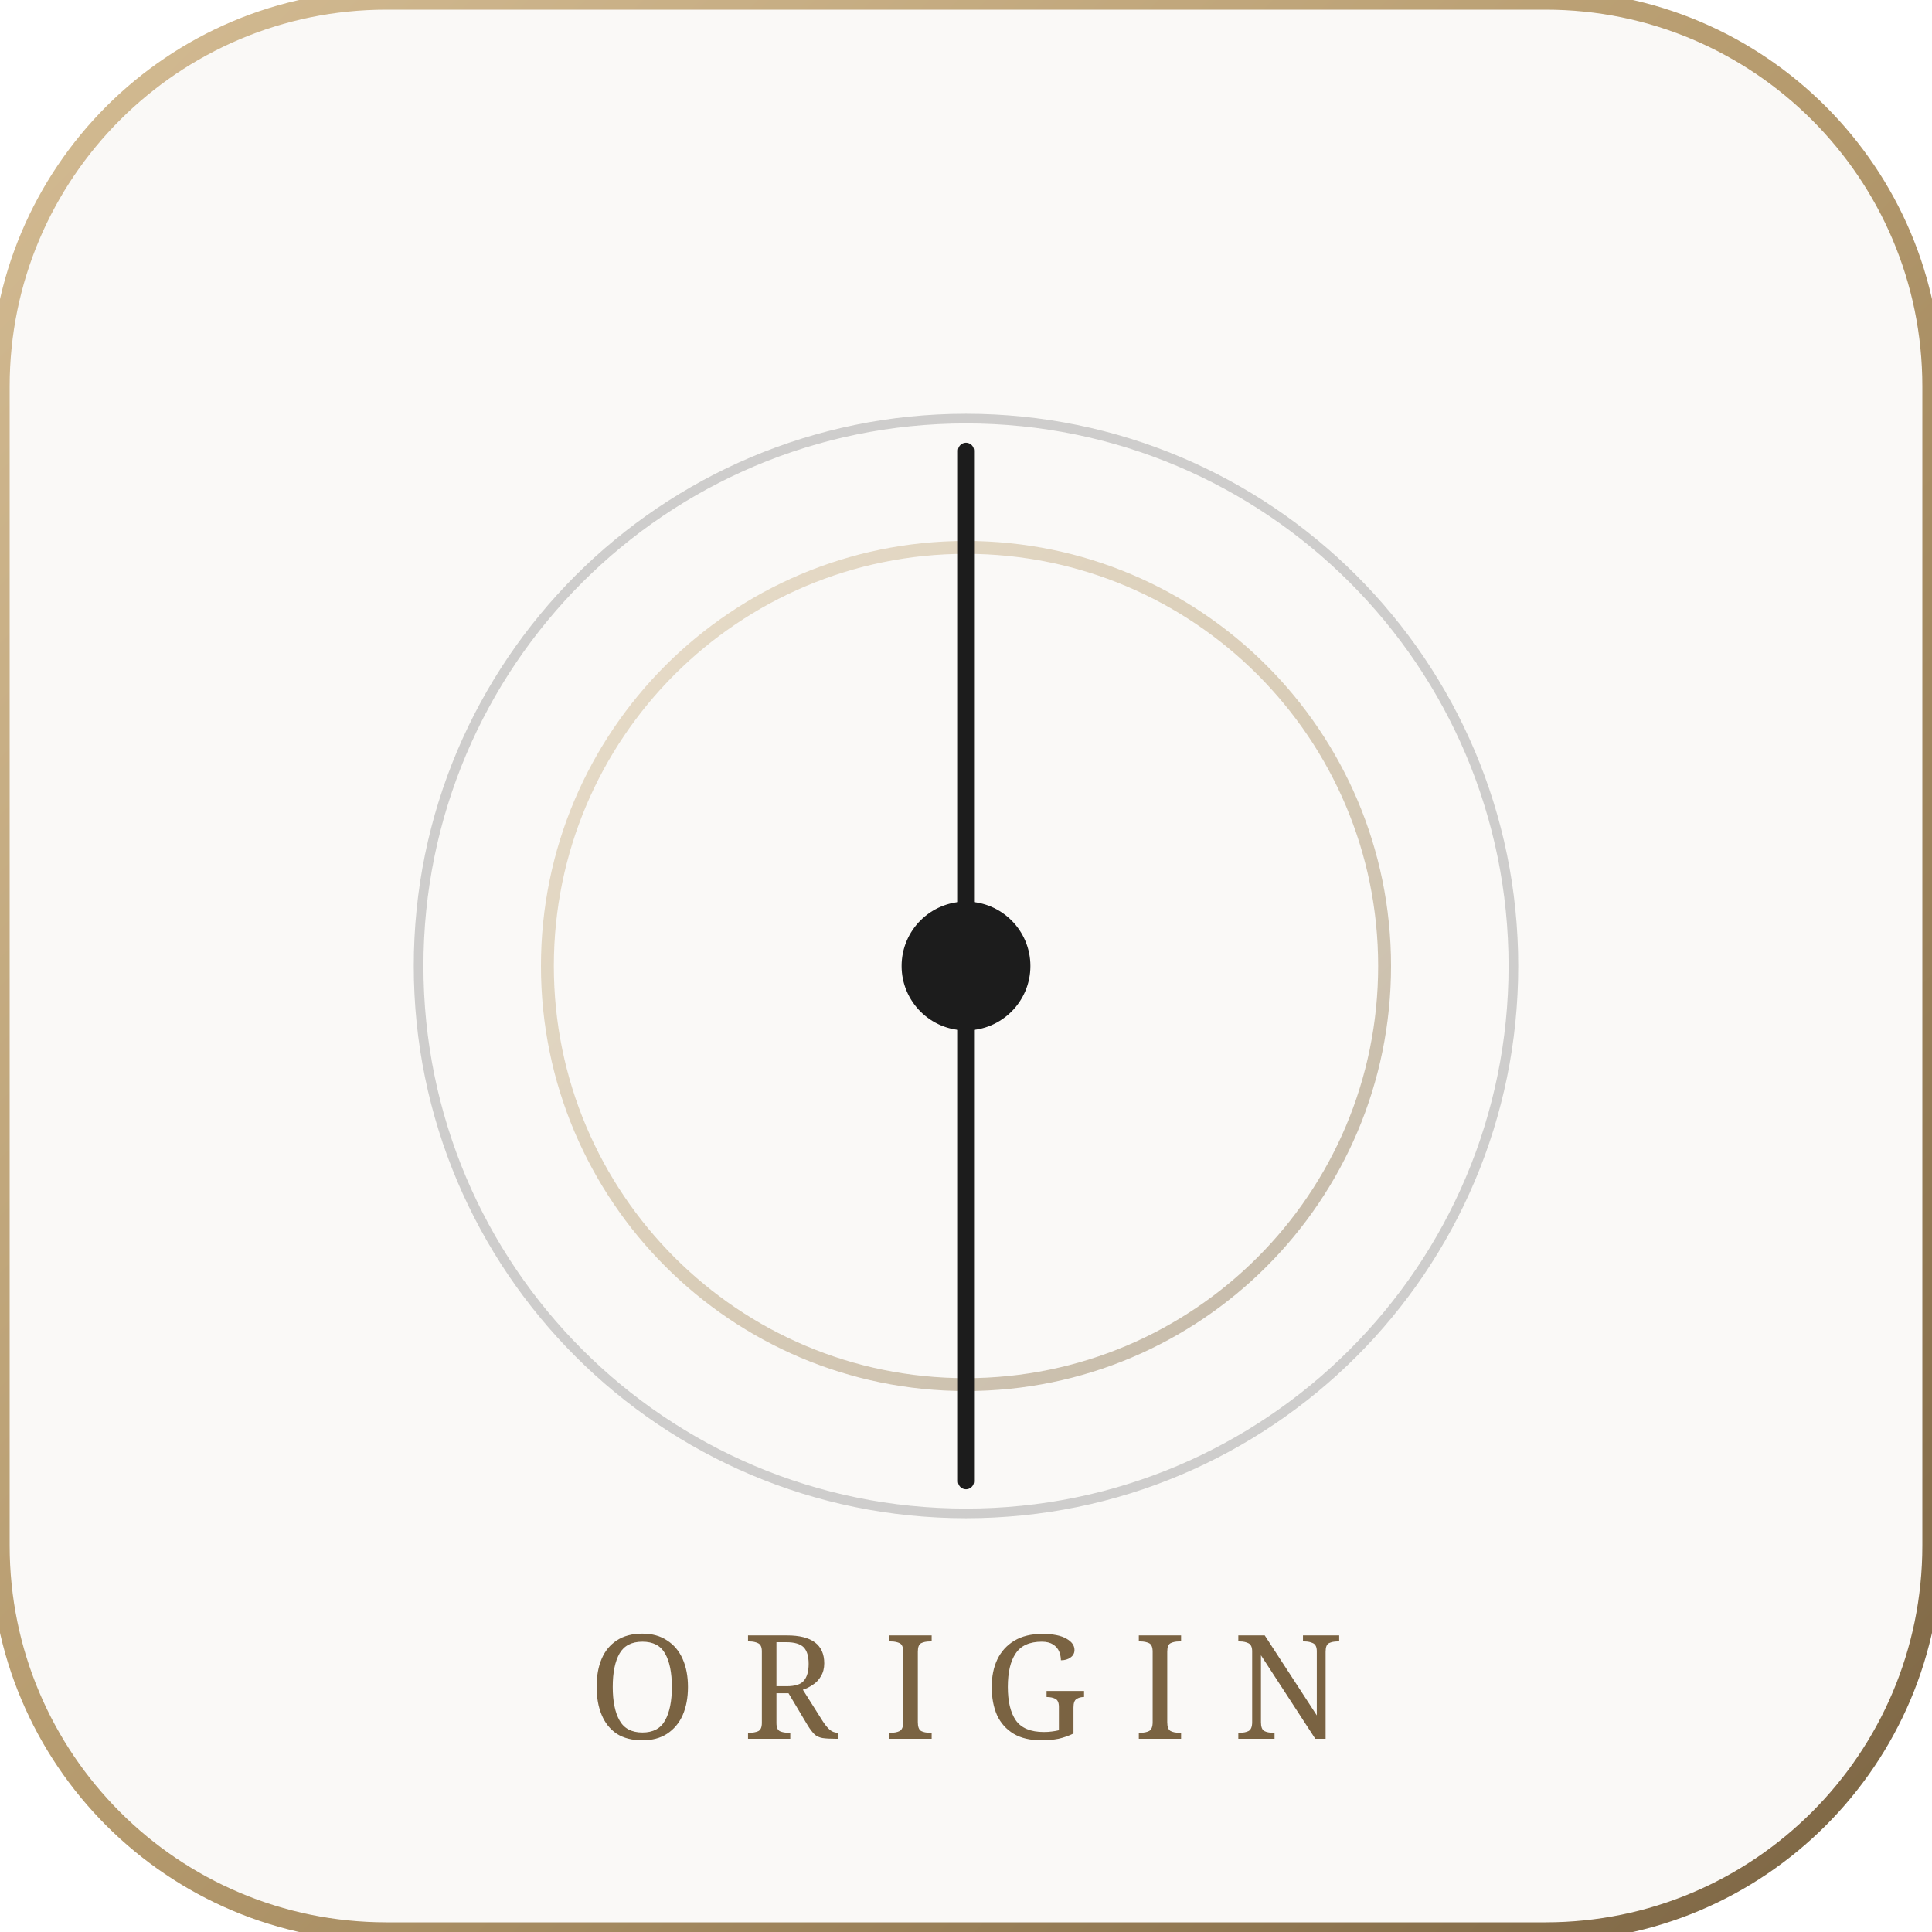
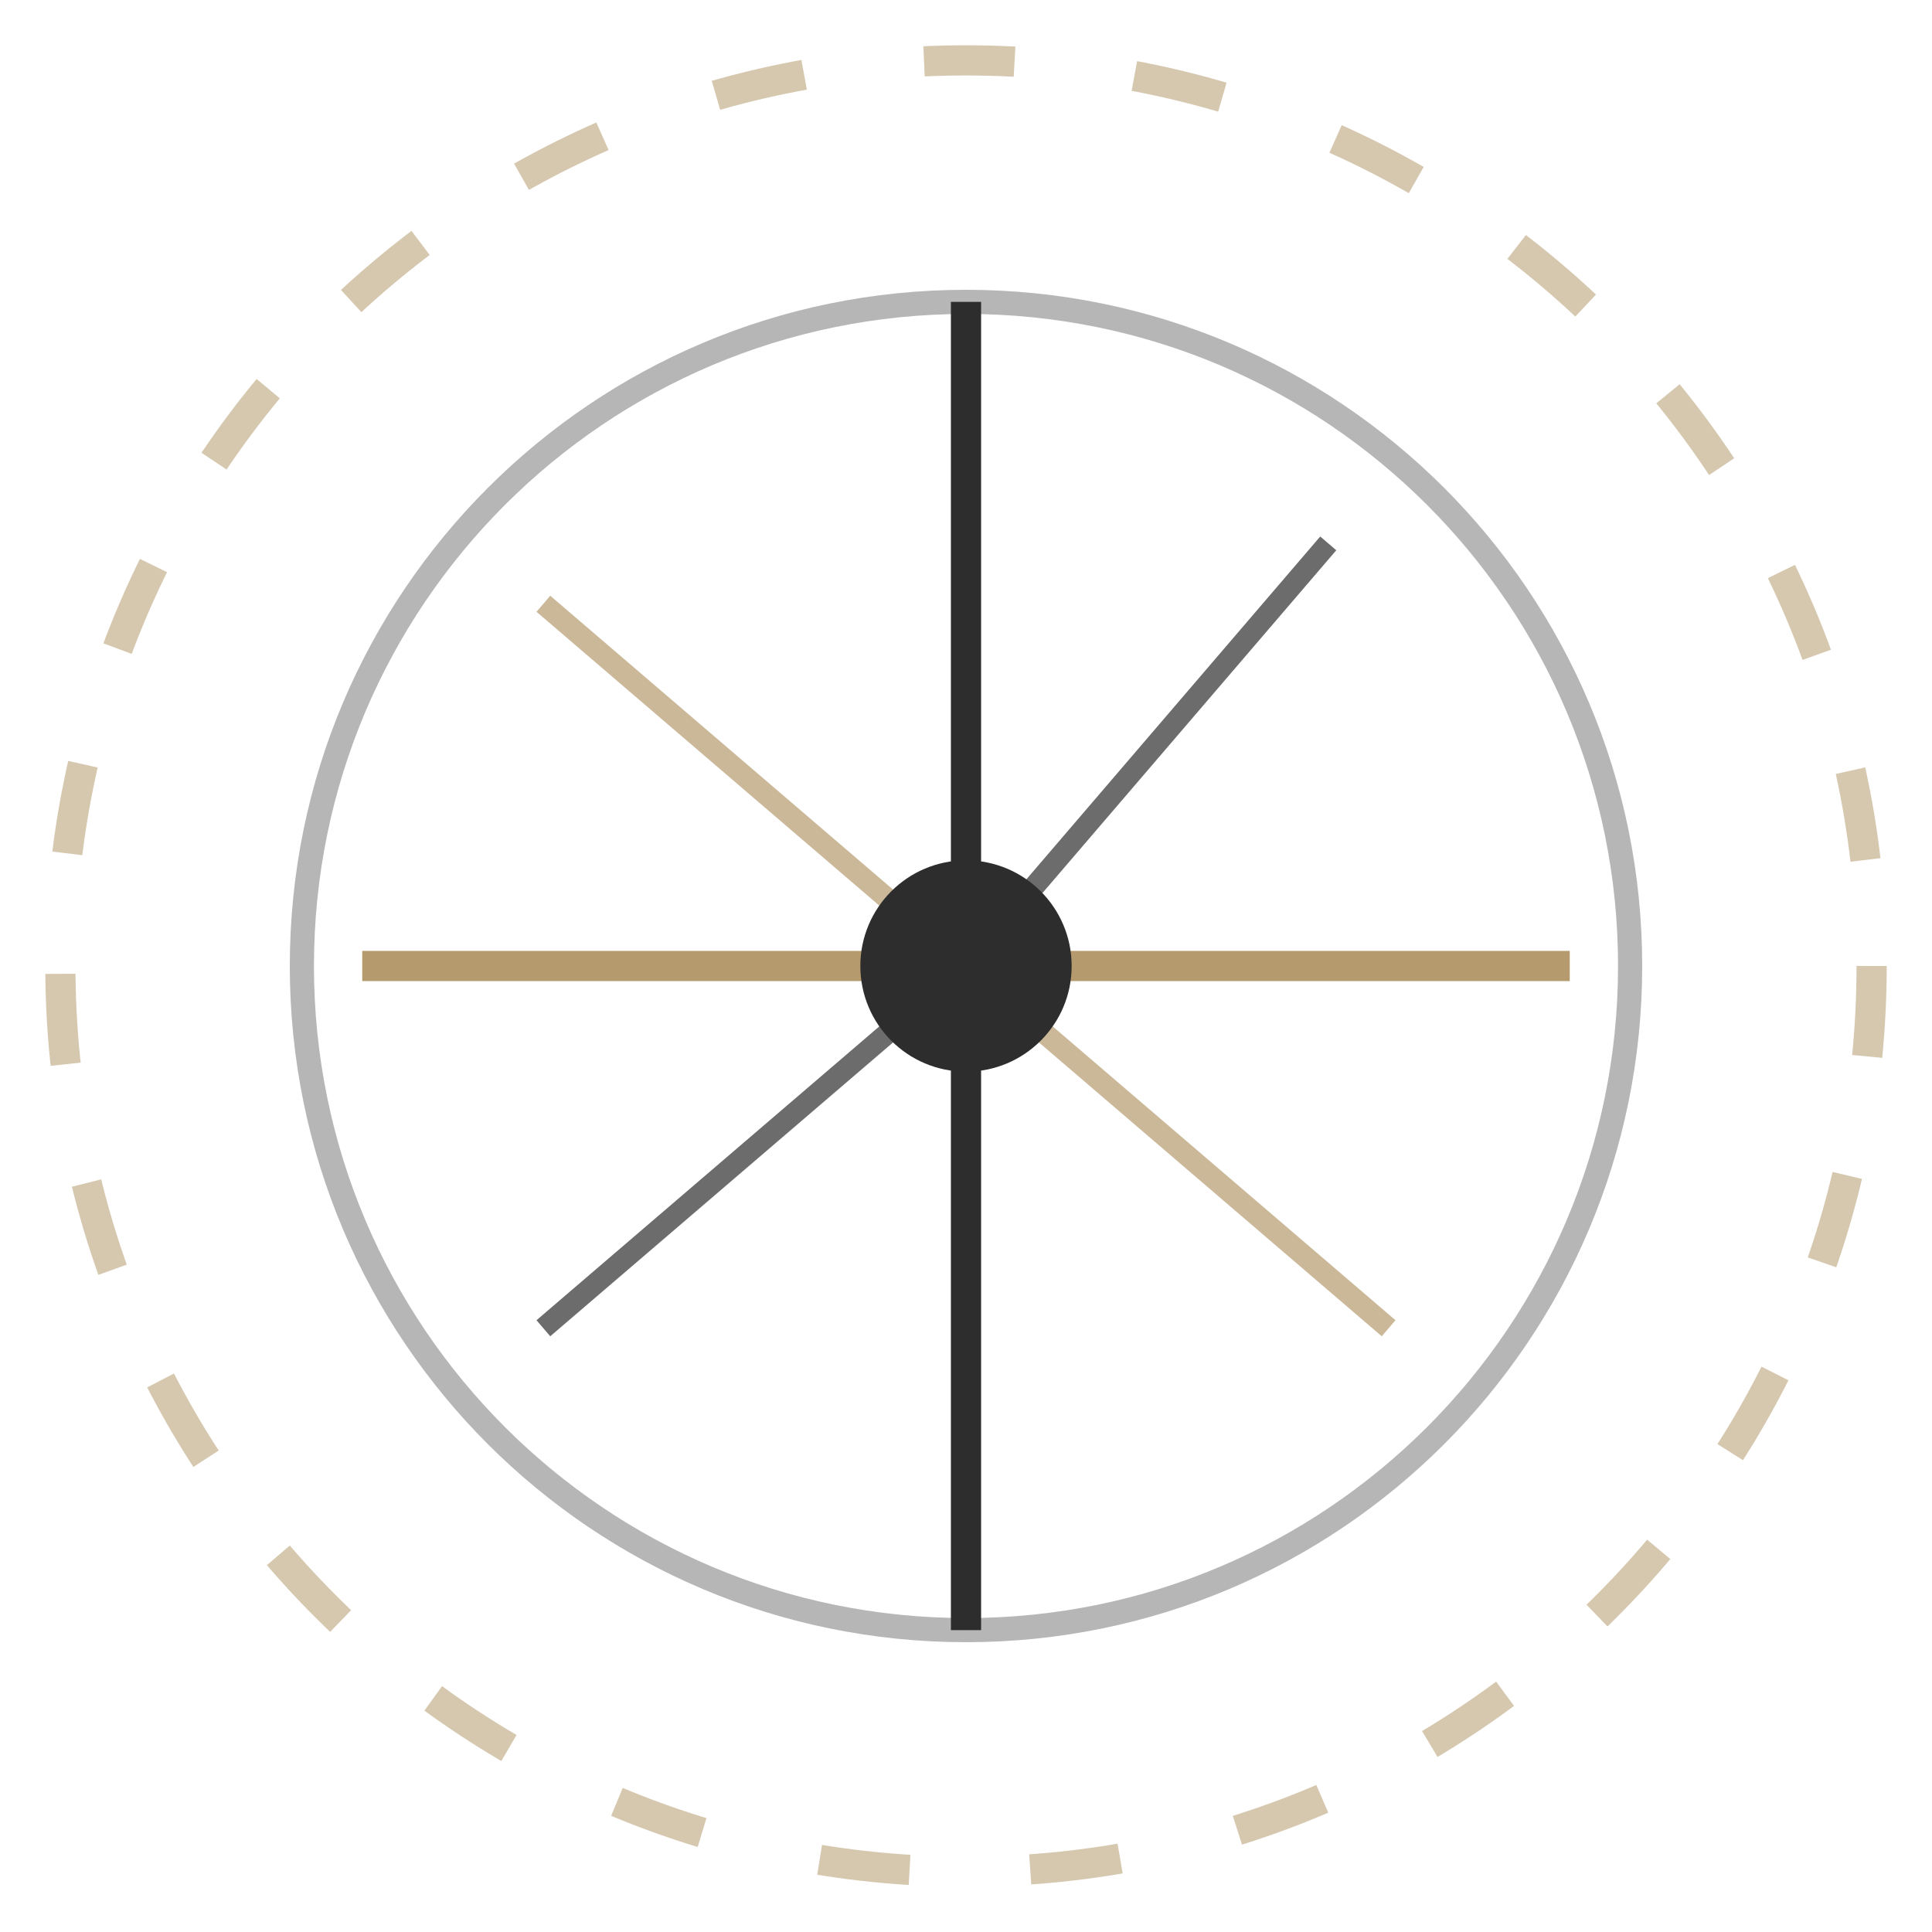
- <svg xmlns="http://www.w3.org/2000/svg" viewBox="0 0 120 120" role="img" aria-label="BONA origen">
-   <defs>
-     <linearGradient id="bonaGold" x1="0%" y1="0%" x2="100%" y2="100%">
-       <stop offset="0%" stop-color="#D4BC94" />
-       <stop offset="50%" stop-color="#B59A6D" />
-       <stop offset="100%" stop-color="#7A6342" />
-     </linearGradient>
-   </defs>
-   <rect width="120" height="120" rx="24" fill="#FAF9F7" stroke="url(#bonaGold)" stroke-width="1.2" />
-   <circle cx="60" cy="60" r="34" fill="none" stroke="#1C1C1C" stroke-width=".6" opacity=".2" />
-   <circle cx="60" cy="60" r="26" fill="none" stroke="url(#bonaGold)" stroke-width=".8" opacity=".45" />
-   <line x1="60" y1="60" x2="60" y2="28" stroke="#1C1C1C" stroke-width="1" stroke-linecap="round" />
-   <line x1="60" y1="60" x2="86" y2="60" stroke="url(#bonaGold)" stroke-width="1" stroke-linecap="round" />
-   <line x1="60" y1="60" x2="60" y2="92" stroke="#1C1C1C" stroke-width="1" stroke-linecap="round" />
-   <line x1="60" y1="60" x2="34" y2="60" stroke="url(#bonaGold)" stroke-width="1" stroke-linecap="round" />
-   <circle cx="60" cy="60" r="4" fill="#1C1C1C" />
-   <text x="60" y="108" text-anchor="middle" font-family="Georgia,serif" font-size="9" letter-spacing=".32em" fill="#7A6342">ORIGIN</text>
+ <svg xmlns="http://www.w3.org/2000/svg" width="96" height="96" viewBox="0 0 64 64" role="img" aria-label="BONA origen">
+   <circle cx="32" cy="32" r="30" fill="none" stroke="#B59A6D" stroke-width="1" stroke-dasharray="3 4" opacity=".55" />
+   <circle cx="32" cy="32" r="22" fill="none" stroke="#2D2D2D" stroke-width=".8" opacity=".35" />
+   <line x1="32" y1="32" x2="32" y2="10" stroke="#2D2D2D" stroke-width="1" />
+   <line x1="32" y1="32" x2="52" y2="32" stroke="#B59A6D" stroke-width="1" />
+   <line x1="32" y1="32" x2="32" y2="54" stroke="#2D2D2D" stroke-width="1" />
+   <line x1="32" y1="32" x2="12" y2="32" stroke="#B59A6D" stroke-width="1" />
+   <line x1="32" y1="32" x2="44" y2="18" stroke="#2D2D2D" stroke-width=".7" opacity=".7" />
+   <line x1="32" y1="32" x2="46" y2="44" stroke="#B59A6D" stroke-width=".7" opacity=".7" />
+   <line x1="32" y1="32" x2="18" y2="44" stroke="#2D2D2D" stroke-width=".7" opacity=".7" />
+   <line x1="32" y1="32" x2="18" y2="20" stroke="#B59A6D" stroke-width=".7" opacity=".7" />
+   <circle cx="32" cy="32" r="3.5" fill="#2D2D2D" />
</svg>
